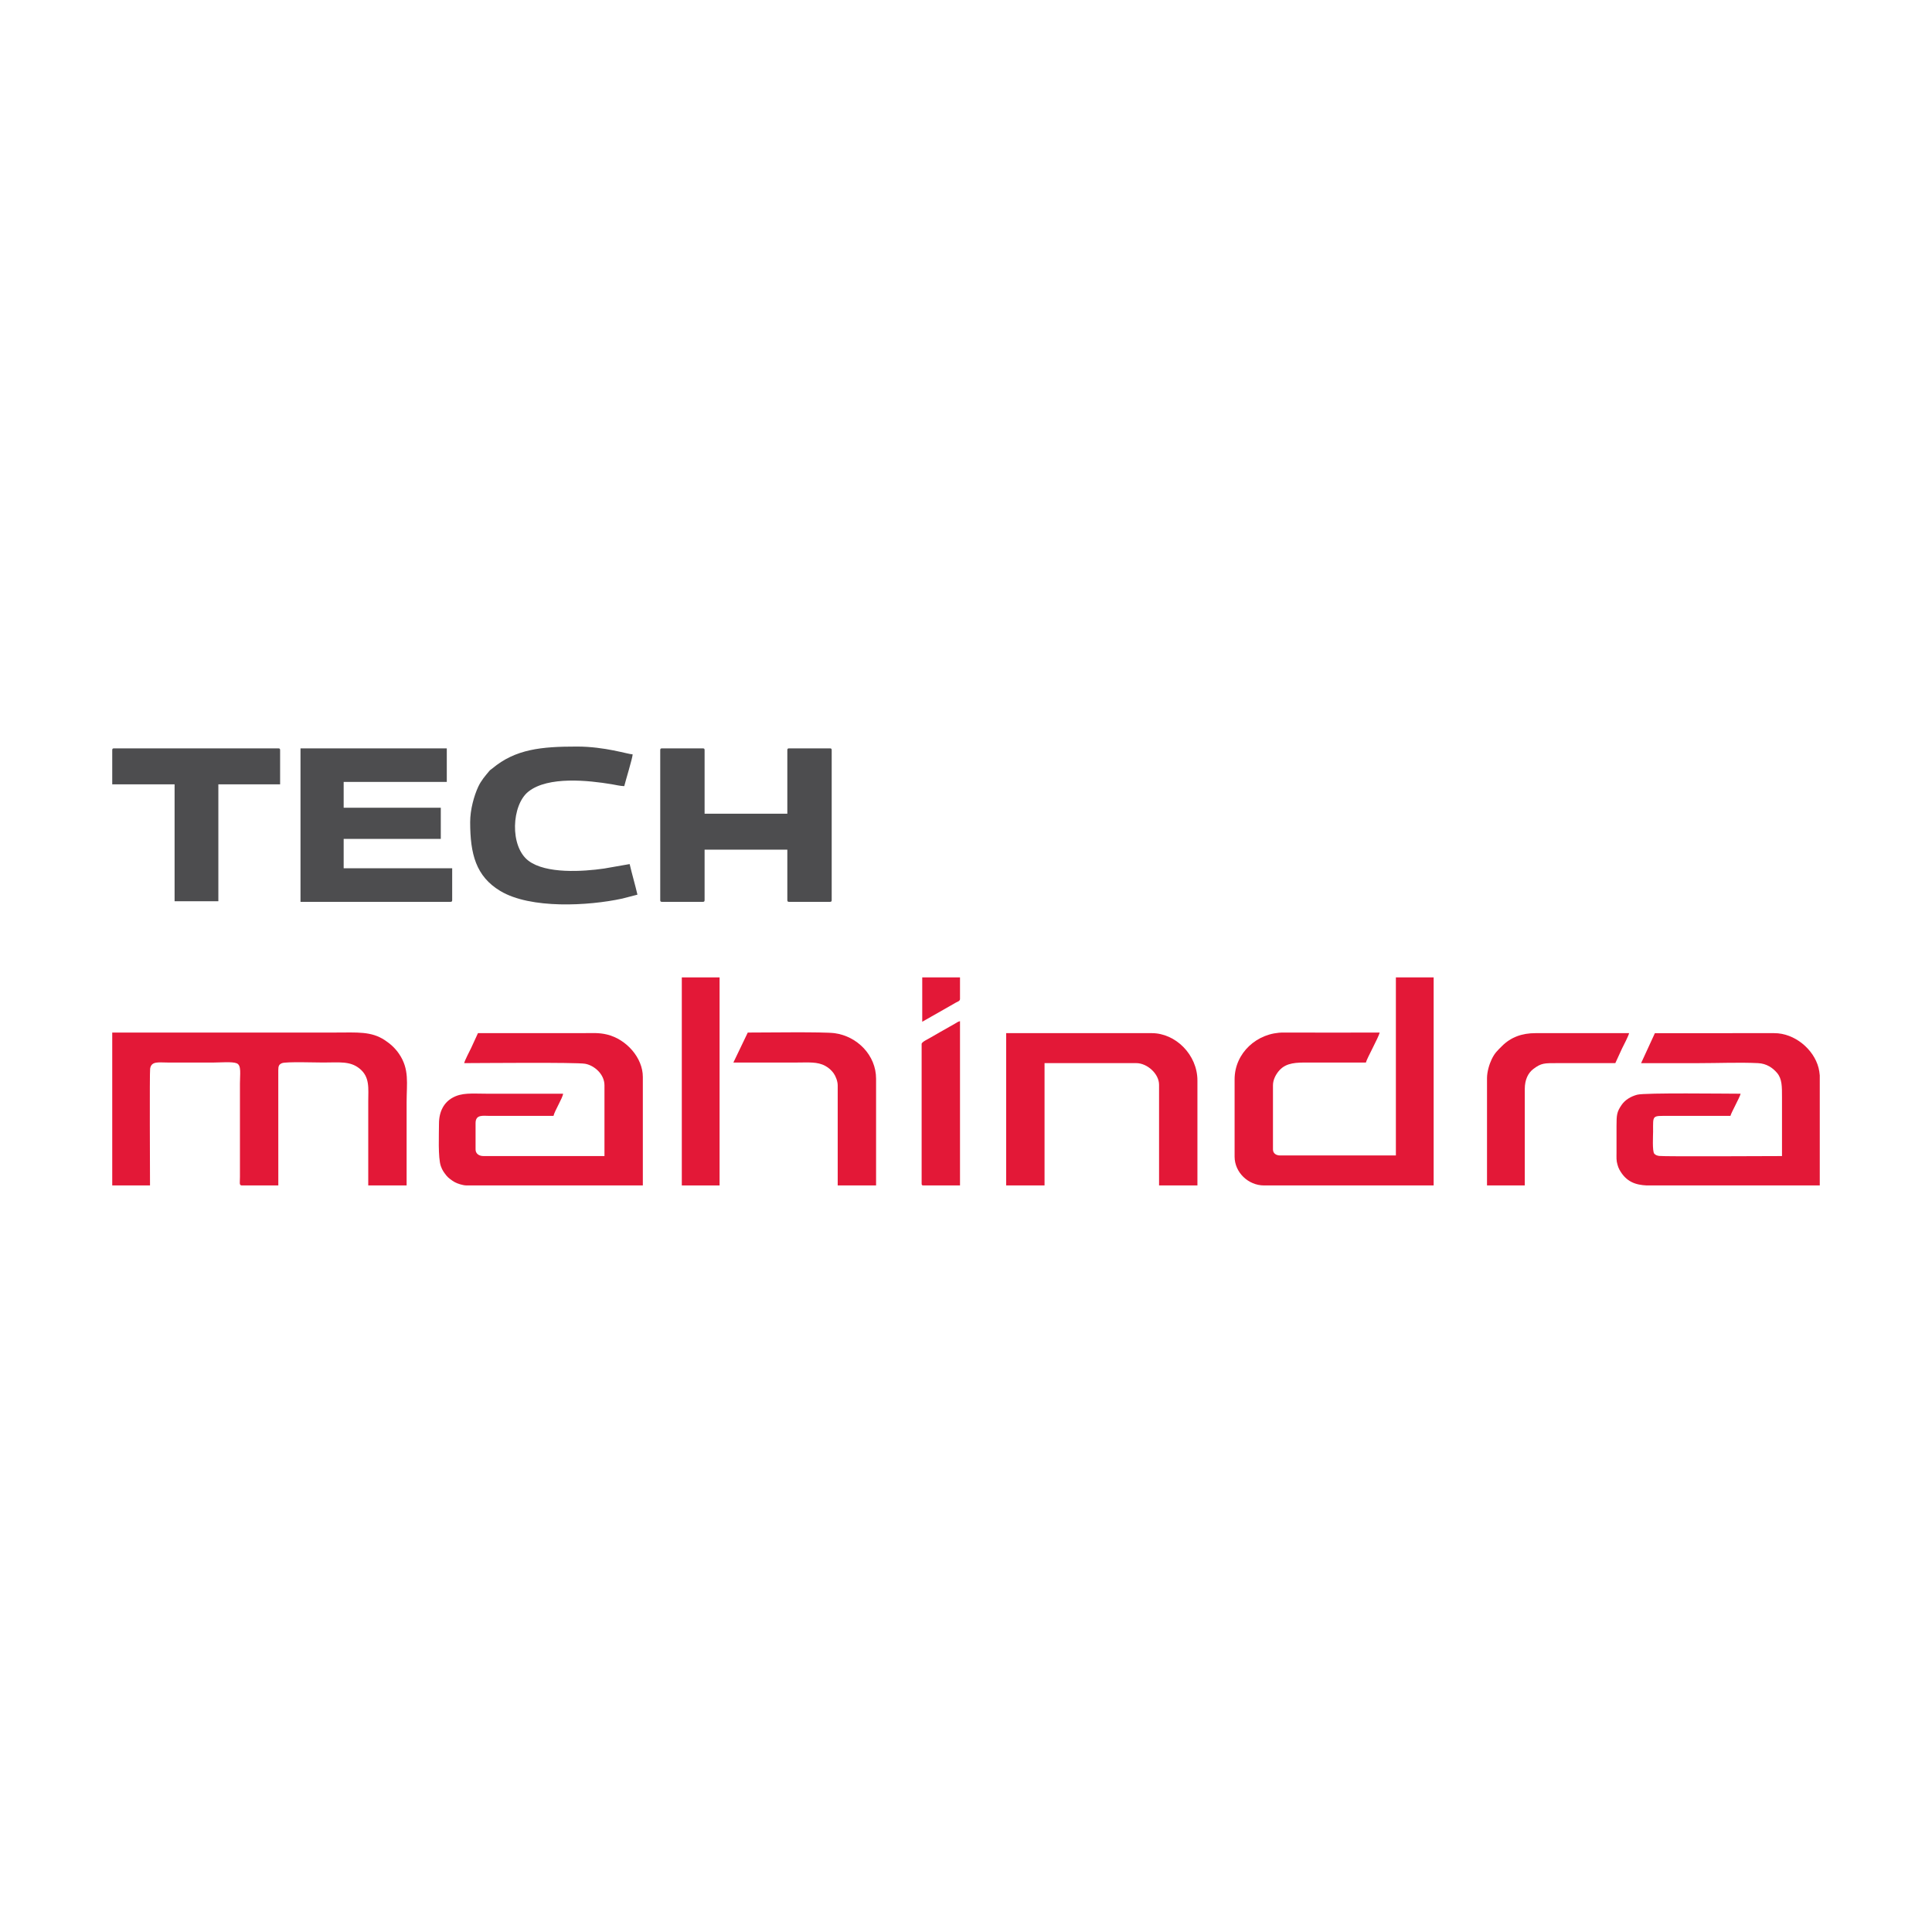
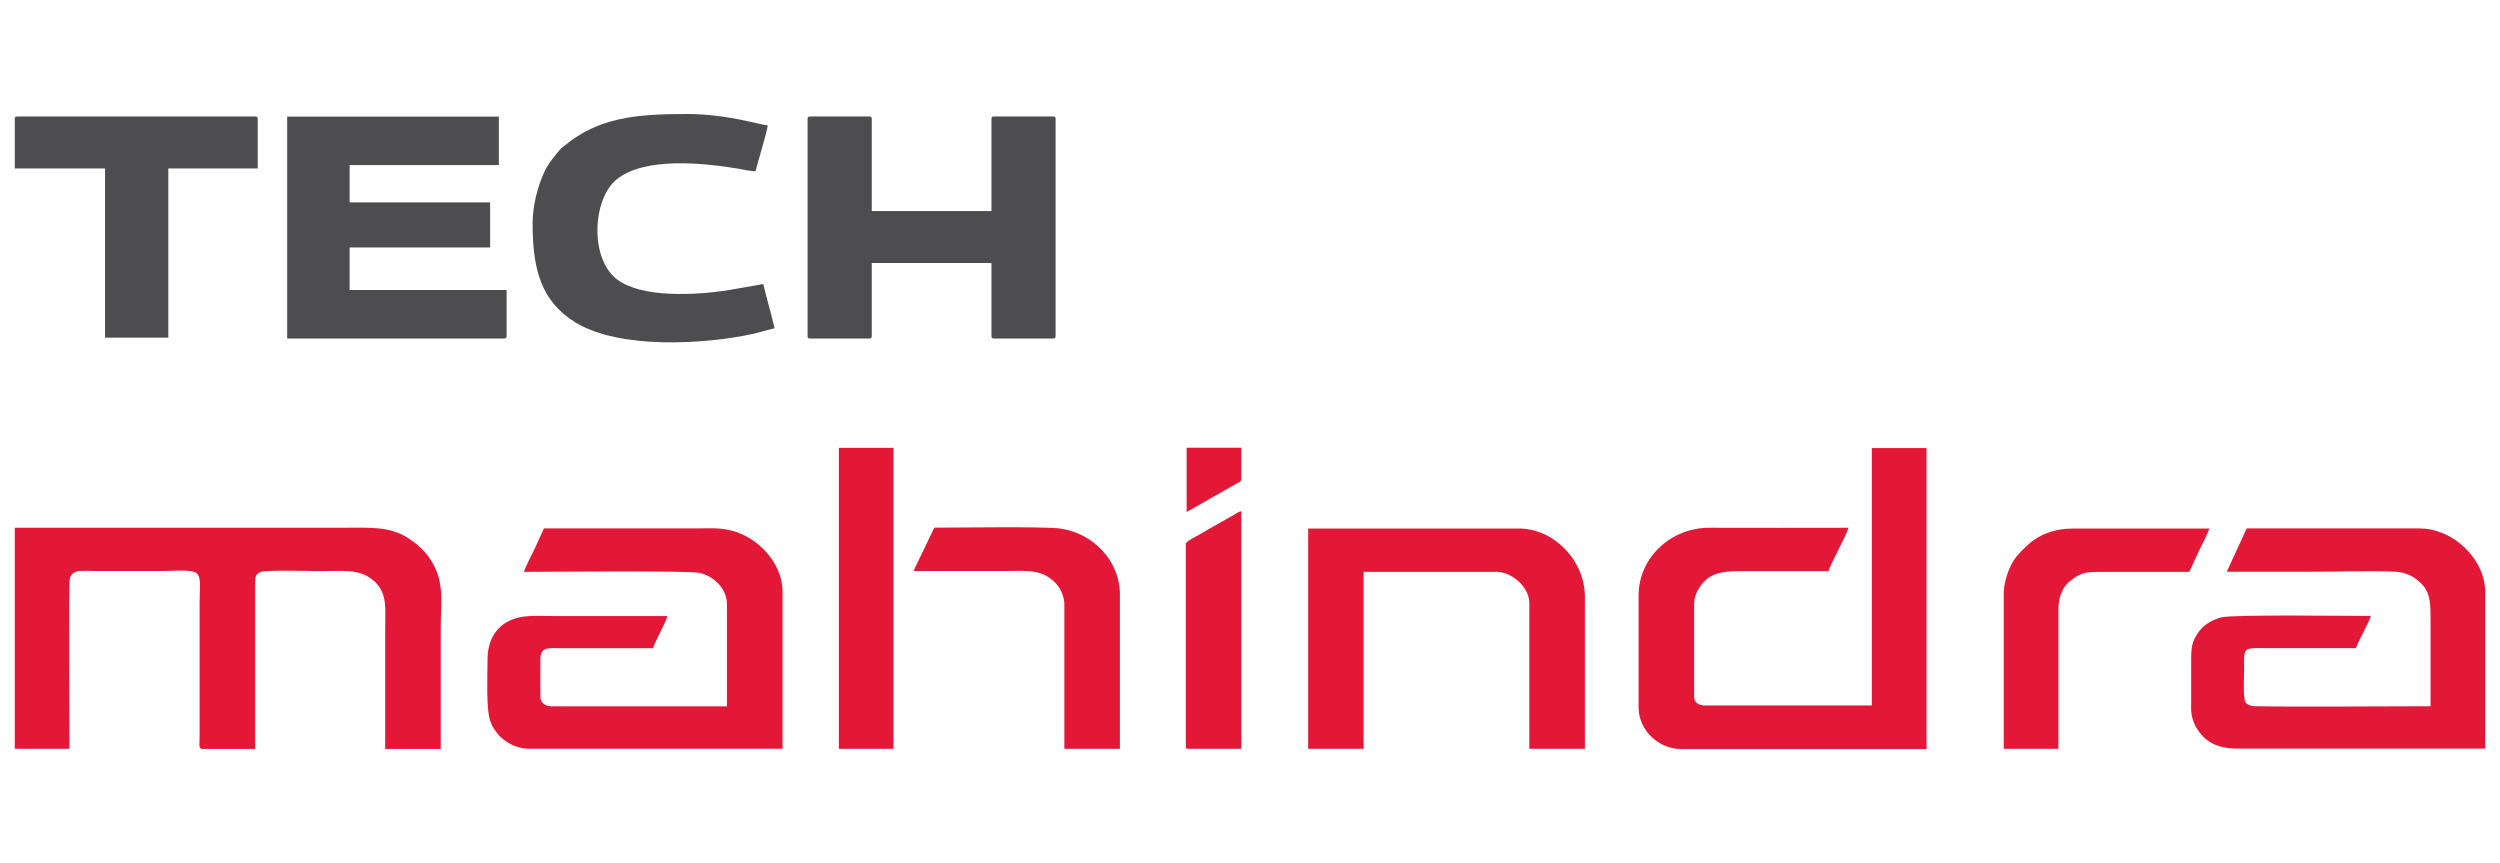
- <svg xmlns="http://www.w3.org/2000/svg" xml:space="preserve" width="3.6in" height="3.6in" version="1.1" style="shape-rendering:geometricPrecision; text-rendering:geometricPrecision; image-rendering:optimizeQuality; fill-rule:evenodd; clip-rule:evenodd" viewBox="0 0 3600 3600">
+ <svg xmlns="http://www.w3.org/2000/svg" id="Layer_1" data-name="Layer 1" viewBox="0 0 231.83 80">
  <defs>
-     <style type="text/css">
-    
-     .fil1 {fill:#4D4D4F}
-     .fil0 {fill:#E31837}
-    
-   </style>
+     <style>
+       .cls-1 {
+         fill: #4d4d4f;
+       }
+ 
+       .cls-1, .cls-2 {
+         fill-rule: evenodd;
+       }
+ 
+       .cls-2 {
+         fill: #e31837;
+       }
+     </style>
  </defs>
-   <g id="Layer_x0020_1">
-     <g id="_2217818765984">
-       <path class="fil0" d="M209.13 2208.89l70.39 0c0,-17.77 -0.94,-210.17 0.23,-217.62 2.27,-14.36 15.7,-11.41 32.17,-11.41 29.05,0 58.09,0 87.14,0 11.06,0 33.94,-1.98 42.1,1.47 8.98,3.8 5.94,19.84 5.94,37.63l0 174.28c-0.02,11.03 -1.56,14.62 2.8,15.64l25.13 0c14.52,0 29.05,0 43.57,0l-0.06 -214.56c-0.06,-8.11 1.46,-10.97 6.85,-13.26 7.19,-3.04 63.66,-1.21 76.99,-1.21 30.08,0 49.63,-3 67.22,10.98 19.98,15.87 16.57,36.97 16.57,61.64 0,52.13 0,104.27 0,156.41l71.5 0 0 -155.29c0,-35.36 5.5,-61.02 -14.06,-89.85 -7.15,-10.53 -16.13,-18.68 -26.81,-25.69 -25.28,-16.6 -50.89,-14.06 -90.96,-14.06 -138.9,0 -277.8,0 -416.71,0l0 284.88z" />
-       <path class="fil0" d="M2601.02 2153.03l-215.62 0c-7.44,0 -13.41,-3.85 -13.41,-11.17l0 -119.54c0,-10.65 5.62,-20.93 12.13,-28.09 13.09,-14.43 32.31,-14.36 52.67,-14.36 36.12,0 72.24,0 108.37,0 1.8,-7.75 23.5,-46.44 25.69,-55.86 -59.56,0 -119.21,0.33 -178.76,-0.02 -49.7,-0.29 -91.59,38.13 -91.59,87.16l0 144.11c0,29.35 25.54,53.63 54.74,53.63l316.16 0 0 -387.66 -70.38 0 0 331.8z" />
-       <path class="fil0" d="M864.92 1980.98c25.59,0 209.31,-1.81 225.56,1.22 17.28,3.23 35.86,19.6 35.86,40.11l0 131.82 -225.67 0c-8.08,0 -14.52,-4.47 -14.52,-12.29l0 -49.15c0,-16.48 14.08,-13.41 25.69,-13.41l119.54 0c2.32,-9.98 17.23,-33.56 17.87,-41.33 -47.67,0 -95.33,0 -143,0 -27.23,0 -45.67,-2.46 -63.65,7.85 -14.78,8.47 -24.61,24.53 -24.61,48.01 0,19.16 -2.06,63.65 3.49,79.18 2.87,8.02 5.38,11.12 10.37,17.56 3.37,4.35 10.56,9.48 15.64,12.29 4.78,2.64 15.03,6.04 21.89,6.04l328.45 0 0 -202.21c0,-35.37 -30.33,-69.98 -66.35,-78.89 -15.75,-3.9 -28.88,-2.67 -46.49,-2.67 -64.8,0 -129.59,0 -194.39,0l-12.65 27.57c-2.91,5.83 -11.87,23.25 -13.05,28.29z" />
-       <path class="fil0" d="M3390.87 2208.89l0 -2.31 0 -2.3 0 -2.3 0 -2.31 0 -2.3 0 -2.3 0 -2.31 0 -2.3 0 -2.31 0 -2.3 0 -2.31 0 -2.31 0 -2.3 0 -2.31 0 -2.31 0 -2.3 0 -2.31 0 -2.3 0 -2.3 0 -2.31 0 -2.3 0 -2.31 0 -2.31 0 -2.3 0 -2.31 0 -2.3 0 -2.3 0 -2.31 0 -2.3 0 -2.3 0 -2.31 0 -2.3 0 -2.31 0 -2.3 0 -2.3 0 -2.31 0 -2.3 0 -2.3 0 -2.31 0 -2.3 0 -2.3 0 -2.31 0 -2.3 0 -2.3 0 -2.3 0 -2.31 0 -2.3 0 -2.3 0 -2.3 0 -2.31 0 -2.3 0 -2.3 0 -2.31 0 -2.3 0 -2.3 0 -2.3 0 -2.3 0 -2.3 0 -2.31 0 -2.3 0 -2.3 0 -2.31 0 -2.3 0 -2.3 0 -57.54c-0.45,-5.09 -1.15,-9.82 -2.21,-13.98 -9.01,-35.26 -45.11,-64.96 -82.67,-64.8l-222.35 0.02 -25.69 55.86c36.12,0 72.24,0 108.37,0 35.3,0 74.72,-1.67 109.5,-0.02 16.03,0.77 27.48,8.84 35.43,18.2 9.46,11.13 9.24,25.46 9.24,45.49 0,36.5 0,72.99 0,109.48 -16.02,0 -219,1.13 -228.79,-0.23 -3.76,-0.52 -6.93,-1.6 -9.2,-4.2 -3.96,-4.56 -2.2,-34.31 -2.2,-41.37 0,-31.1 -2.31,-29.05 29.05,-29.05 38.35,0 76.71,0 115.07,0 1.43,-6.13 17.36,-34.33 18.99,-41.33 -28.15,0 -177.73,-2.04 -192.57,1.82 -12.21,3.17 -22.85,9.87 -29.11,18.93 -8.99,13.02 -9.58,18.58 -9.58,39.57 0,16.39 0,32.77 0,49.16 0,9.61 -0.57,14.87 1.81,22.76 1.06,3.53 1.8,5.94 3.4,8.89 12.72,23.53 30.83,28.8 50.96,29.79l28.73 0c97.94,0 195.88,0 293.82,0z" />
-       <path class="fil1" d="M559.93 1680.46l279.3 0c2.57,0 3.35,-0.78 3.35,-3.35l0 -59.21 -202.21 0 0 -54.74 180.98 0 0 -58.09 -180.98 0 0 -48.04 192.16 0 0 -62.56 -272.59 0 0 286z" />
-       <path class="fil1" d="M1230.24 1397.81l0 279.3c0,2.57 0.78,3.35 3.35,3.35l75.97 0c2.57,0 3.35,-0.78 3.35,-3.35l0 -93.84 154.17 0 0 93.84c0,2.57 0.78,3.35 3.35,3.35l75.97 0c2.57,0 3.35,-0.78 3.35,-3.35l0 -279.3c0,-2.57 -0.78,-3.35 -3.35,-3.35l-75.97 0c-2.57,0 -3.35,0.78 -3.35,3.35l0 118.42 -154.17 0 0 -118.42c0,-2.57 -0.78,-3.35 -3.35,-3.35l-75.97 0c-2.57,0 -3.35,0.78 -3.35,3.35z" />
-       <path class="fil0" d="M1874.85 2208.89l71.5 0 0 -227.91 170.93 0c20.37,0 42.45,19.89 42.45,40.22l0 187.69 71.5 0 0 -195.51c0,-48.1 -40.86,-88.26 -84.91,-88.26l-271.47 0 0 283.77z" />
-       <path class="fil1" d="M876.09 1531.88c0,59.62 10.81,101.02 56.06,128.28 56.33,33.94 164.49,27.89 227.24,14.25l28.4 -7.35c-4.48,-19.2 -10.1,-38 -14.52,-56.98l-47.54 8.31c-40.1,5.81 -108.33,10.04 -140.81,-14.35 -35.61,-26.74 -31.73,-104.04 -0.31,-129.01 36.73,-29.18 112.36,-20.85 155.31,-13.7 6.77,1.12 16.68,3.5 23.3,3.5 2.1,-8.99 15.49,-52.44 15.64,-59.2 -9.02,-0.2 -51.4,-14.53 -103.9,-14.53 -65.87,0 -114.35,4.53 -157.86,41 -2.43,2.03 -3.41,2.17 -5.44,4.62 -7.65,9.22 -15.06,17.44 -20.68,29.6 -7.59,16.44 -14.89,42.11 -14.89,65.55z" />
-       <path class="fil1" d="M209.13 1397.81l0 63.68 116.19 0 0 217.85 81.56 0 0 -217.85 115.07 0 0 -63.68c0,-2.57 -0.78,-3.35 -3.35,-3.35l-306.11 0c-2.54,0 -3.32,0.75 -3.35,3.23l0 0.12z" />
-       <path class="fil0" d="M1366.54 1979.87c39.47,0 78.94,0 118.42,0 21.6,0 38.37,-1.76 52.89,6.33 6.63,3.69 11.15,7.79 15.44,13.61 3.48,4.7 7.65,14.53 7.65,22.52l0 186.57 71.5 0 0 -198.86c0,-43.75 -35.06,-79.08 -77.14,-84.85 -19.99,-2.74 -132.3,-1.17 -161.94,-1.17l-26.81 55.86z" />
-       <path class="fil0" d="M2770.83 2008.91l0 199.98 70.38 0 0 -179.87c0,-17.1 6.2,-29.88 16.26,-37.37 14.62,-10.88 19.99,-10.67 44.07,-10.67 36.12,0 72.24,0 108.37,0l12.66 -27.56c3.08,-6.17 11.72,-22.65 13.04,-28.31 -58.09,0 -116.19,0.07 -174.28,0 -25.28,-0.03 -46.08,7.44 -62.84,24.3 -8.76,8.81 -13.29,12.68 -19.03,24.55 -4.11,8.49 -8.63,22.84 -8.63,34.94z" />
-       <polygon class="fil0" points="1270.45,2208.89 1340.84,2208.89 1340.84,1821.23 1270.45,1821.23 " />
-       <path class="fil0" d="M1717.33 1945.24l0 260.3c0,2.54 0.75,3.33 3.23,3.35l0.12 0 68.15 0 0 -306.11c-3.94,0.92 -6.08,2.72 -9,4.41 -3.16,1.83 -5.88,3.41 -9.26,5.26 -6.59,3.61 -12.26,6.87 -18.55,10.5 -5.78,3.33 -11.74,6.61 -17.72,10.21 -5.11,3.07 -16.97,8.36 -16.97,12.07z" />
-       <path class="fil0" d="M1718.44 1903.9l53.41 -30.38c3.08,-1.85 6.39,-3.72 9.22,-5.31 2.91,-1.63 7.76,-2.8 7.76,-6.76l0 -40.22 -70.38 0 0 82.67z" />
+   <g id="Layer_1-2" data-name="Layer_1">
+     <g id="_2217818765984" data-name=" 2217818765984">
+       <path class="cls-2" d="M1.37,69.44h5.07c0-1.28-.07-15.13.02-15.67.16-1.03,1.13-.82,2.32-.82h6.27c.8,0,2.44-.14,3.03.11.65.27.43,1.43.43,2.71v12.55c0,.79-.11,1.05.2,1.13h4.95v-15.45c0-.58.1-.79.49-.95.52-.22,4.58-.09,5.54-.09,2.17,0,3.57-.22,4.84.79,1.44,1.14,1.19,2.66,1.19,4.44v11.26h5.15v-11.18c0-2.55.4-4.39-1.01-6.47-.51-.76-1.16-1.34-1.93-1.85-1.82-1.2-3.66-1.01-6.55-1.01H1.37v20.51h0Z" />
+       <path class="cls-2" d="M173.59,65.42h-15.52c-.54,0-.97-.28-.97-.8v-8.61c0-.77.4-1.51.87-2.02.94-1.04,2.33-1.03,3.79-1.03h7.8c.13-.56,1.69-3.34,1.85-4.02-4.29,0-8.58.02-12.87,0-3.58-.02-6.59,2.75-6.59,6.28v10.38c0,2.11,1.84,3.86,3.94,3.86h22.76v-27.91h-5.07v23.89h0Z" />
+       <path class="cls-2" d="M48.59,53.03c1.84,0,15.07-.13,16.24.09,1.24.23,2.58,1.41,2.58,2.89v9.49h-16.25c-.58,0-1.05-.32-1.05-.88v-3.54c0-1.19,1.01-.97,1.85-.97h8.61c.17-.72,1.24-2.42,1.29-2.98h-10.3c-1.96,0-3.29-.18-4.58.57-1.06.61-1.77,1.77-1.77,3.46,0,1.38-.15,4.58.25,5.7.21.58.39.8.75,1.26.24.31.76.68,1.13.88.34.19,1.08.43,1.58.43h23.65v-14.56c0-2.55-2.18-5.04-4.78-5.68-1.13-.28-2.08-.19-3.35-.19h-14l-.91,1.99c-.21.42-.85,1.67-.94,2.04h0Z" />
+       <path class="cls-2" d="M230.46,69.44v-14.76c-.03-.37-.08-.71-.16-1.01-.65-2.54-3.25-4.68-5.95-4.67h-16.01s-1.85,4.02-1.85,4.02h7.8c2.54,0,5.38-.12,7.88,0,1.15.06,1.98.64,2.55,1.31.68.8.67,1.83.67,3.28v7.88c-1.15,0-15.77.08-16.47-.02-.27-.04-.5-.12-.66-.3-.29-.33-.16-2.47-.16-2.98,0-2.24-.17-2.09,2.09-2.09h8.29c.1-.44,1.25-2.47,1.37-2.98-2.03,0-12.8-.15-13.87.13-.88.23-1.65.71-2.1,1.36-.65.94-.69,1.34-.69,2.85v3.54c0,.69-.04,1.07.13,1.64.08.25.13.43.24.64.92,1.69,2.22,2.07,3.67,2.14h23.22Z" />
+       <path class="cls-1" d="M26.63,31.39h20.11c.19,0,.24-.06.24-.24v-4.26h-14.56v-3.94h13.03v-4.18h-13.03v-3.46h13.84v-4.5h-19.63v20.59h0Z" />
+       <path class="cls-1" d="M74.89,11.04v20.11c0,.19.06.24.24.24h5.47c.19,0,.24-.06.24-.24v-6.76h11.1v6.76c0,.19.06.24.24.24h5.47c.19,0,.24-.06.24-.24V11.04c0-.19-.06-.24-.24-.24h-5.47c-.19,0-.24.06-.24.24v8.53h-11.1v-8.53c0-.19-.06-.24-.24-.24h-5.47c-.19,0-.24.06-.24.24Z" />
+       <path class="cls-2" d="M121.3,69.44h5.15v-16.41h12.31c1.47,0,3.06,1.43,3.06,2.9v13.51h5.15v-14.08c0-3.46-2.94-6.35-6.11-6.35h-19.55s0,20.43,0,20.43Z" />
+       <path class="cls-1" d="M49.39,20.7c0,4.29.78,7.27,4.04,9.24,4.06,2.44,11.84,2.01,16.36,1.03l2.04-.53c-.32-1.38-.73-2.74-1.05-4.1l-3.42.6c-2.89.42-7.8.72-10.14-1.03-2.56-1.93-2.28-7.49-.02-9.29,2.64-2.1,8.09-1.5,11.18-.99.49.08,1.2.25,1.68.25.15-.65,1.12-3.78,1.13-4.26-.65-.01-3.7-1.05-7.48-1.05-4.74,0-8.23.33-11.37,2.95-.17.15-.25.16-.39.33-.55.66-1.08,1.26-1.49,2.13-.55,1.18-1.07,3.03-1.07,4.72h0Z" />
+       <path class="cls-1" d="M1.37,11.04v4.58h8.37v15.69h5.87v-15.69h8.29v-4.58c0-.19-.06-.24-.24-.24H1.61c-.18,0-.24.05-.24.23h0s0,0,0,0Z" />
+       <path class="cls-2" d="M84.7,52.95h8.53c1.56,0,2.76-.13,3.81.46.48.27.8.56,1.11.98.25.34.55,1.05.55,1.62v13.43h5.15v-14.32c0-3.15-2.52-5.69-5.55-6.11-1.44-.2-9.53-.08-11.66-.08l-1.93,4.02h0Z" />
+       <path class="cls-2" d="M185.81,55.04v14.4h5.07v-12.95c0-1.23.45-2.15,1.17-2.69,1.05-.78,1.44-.77,3.17-.77h7.8l.91-1.98c.22-.44.84-1.63.94-2.04-4.18,0-8.37,0-12.55,0-1.82,0-3.32.54-4.52,1.75-.63.63-.96.91-1.37,1.77-.3.61-.62,1.64-.62,2.52h0Z" />
+       <polygon class="cls-2" points="77.79 69.44 82.85 69.44 82.85 41.53 77.79 41.53 77.79 69.44" />
+       <path class="cls-2" d="M109.96,50.46v18.74c0,.18.05.24.23.24h4.92v-22.04c-.28.07-.44.2-.65.32-.23.13-.42.25-.67.38-.47.26-.88.49-1.34.76-.42.24-.85.48-1.28.74-.37.22-1.22.6-1.22.87h0Z" />
+       <path class="cls-2" d="M110.04,47.48l3.85-2.19c.22-.13.46-.27.66-.38.21-.12.56-.2.56-.49v-2.9h-5.07v5.95h0Z" />
    </g>
  </g>
</svg>
